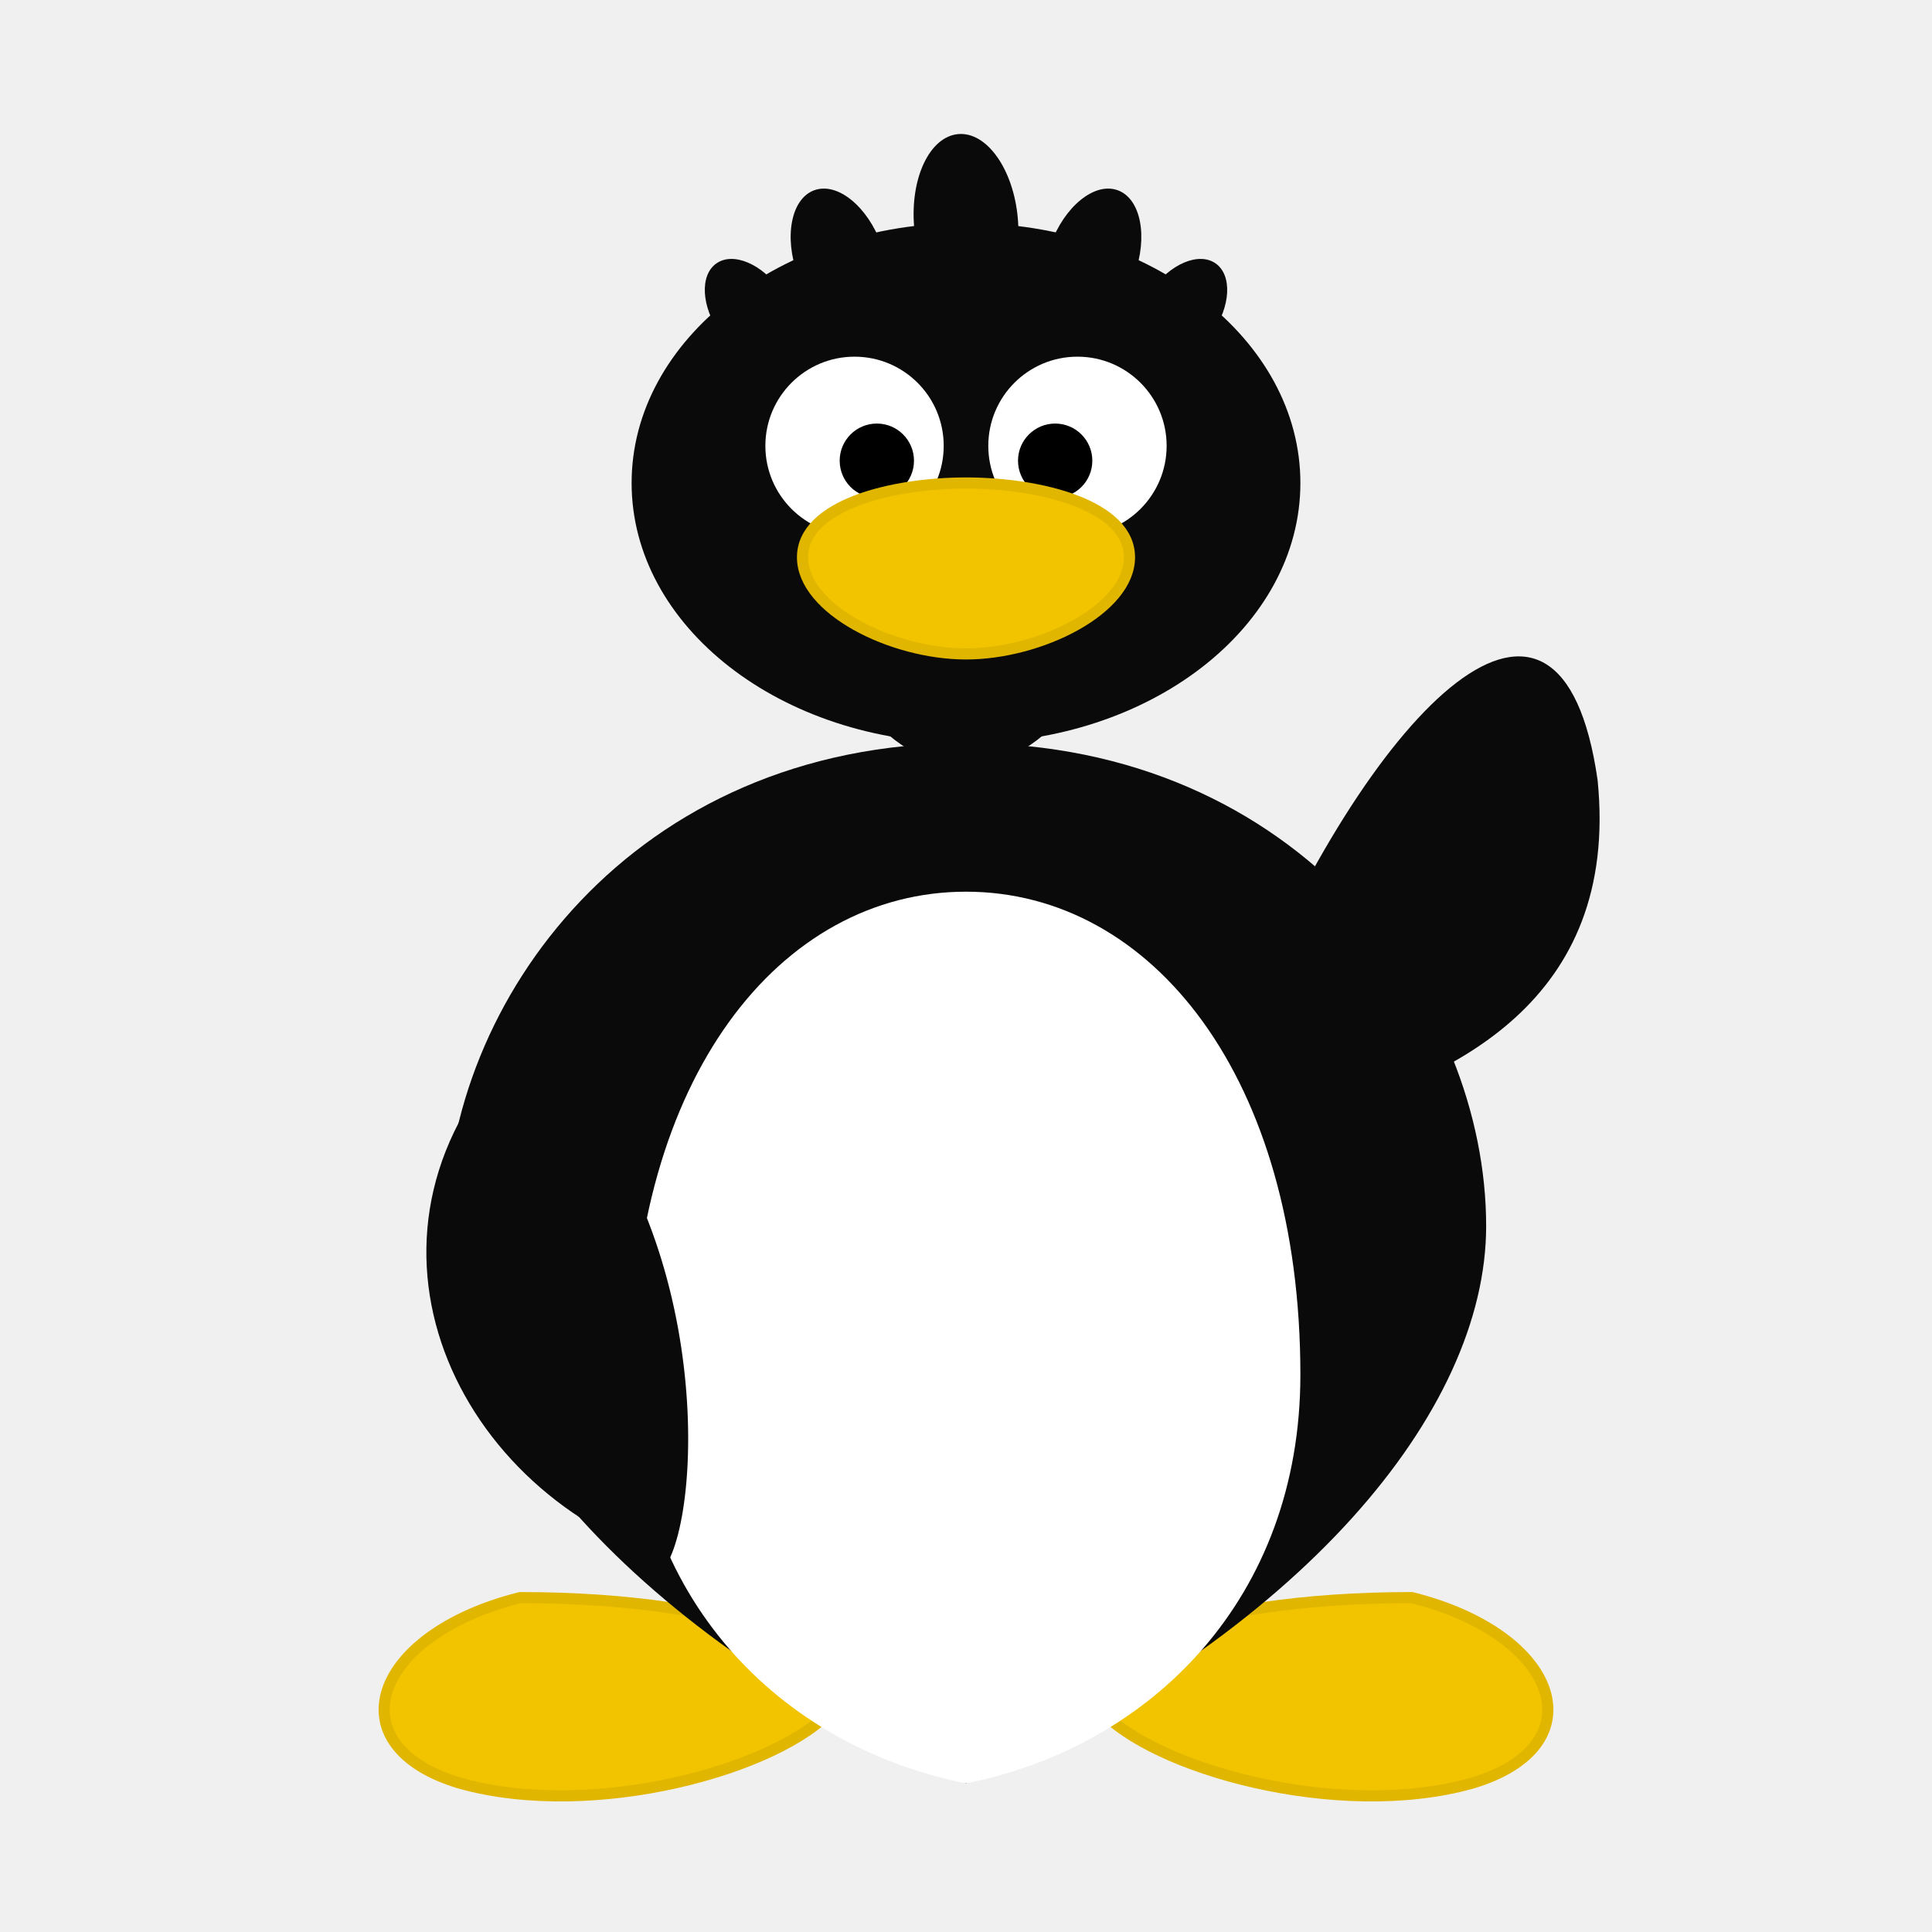
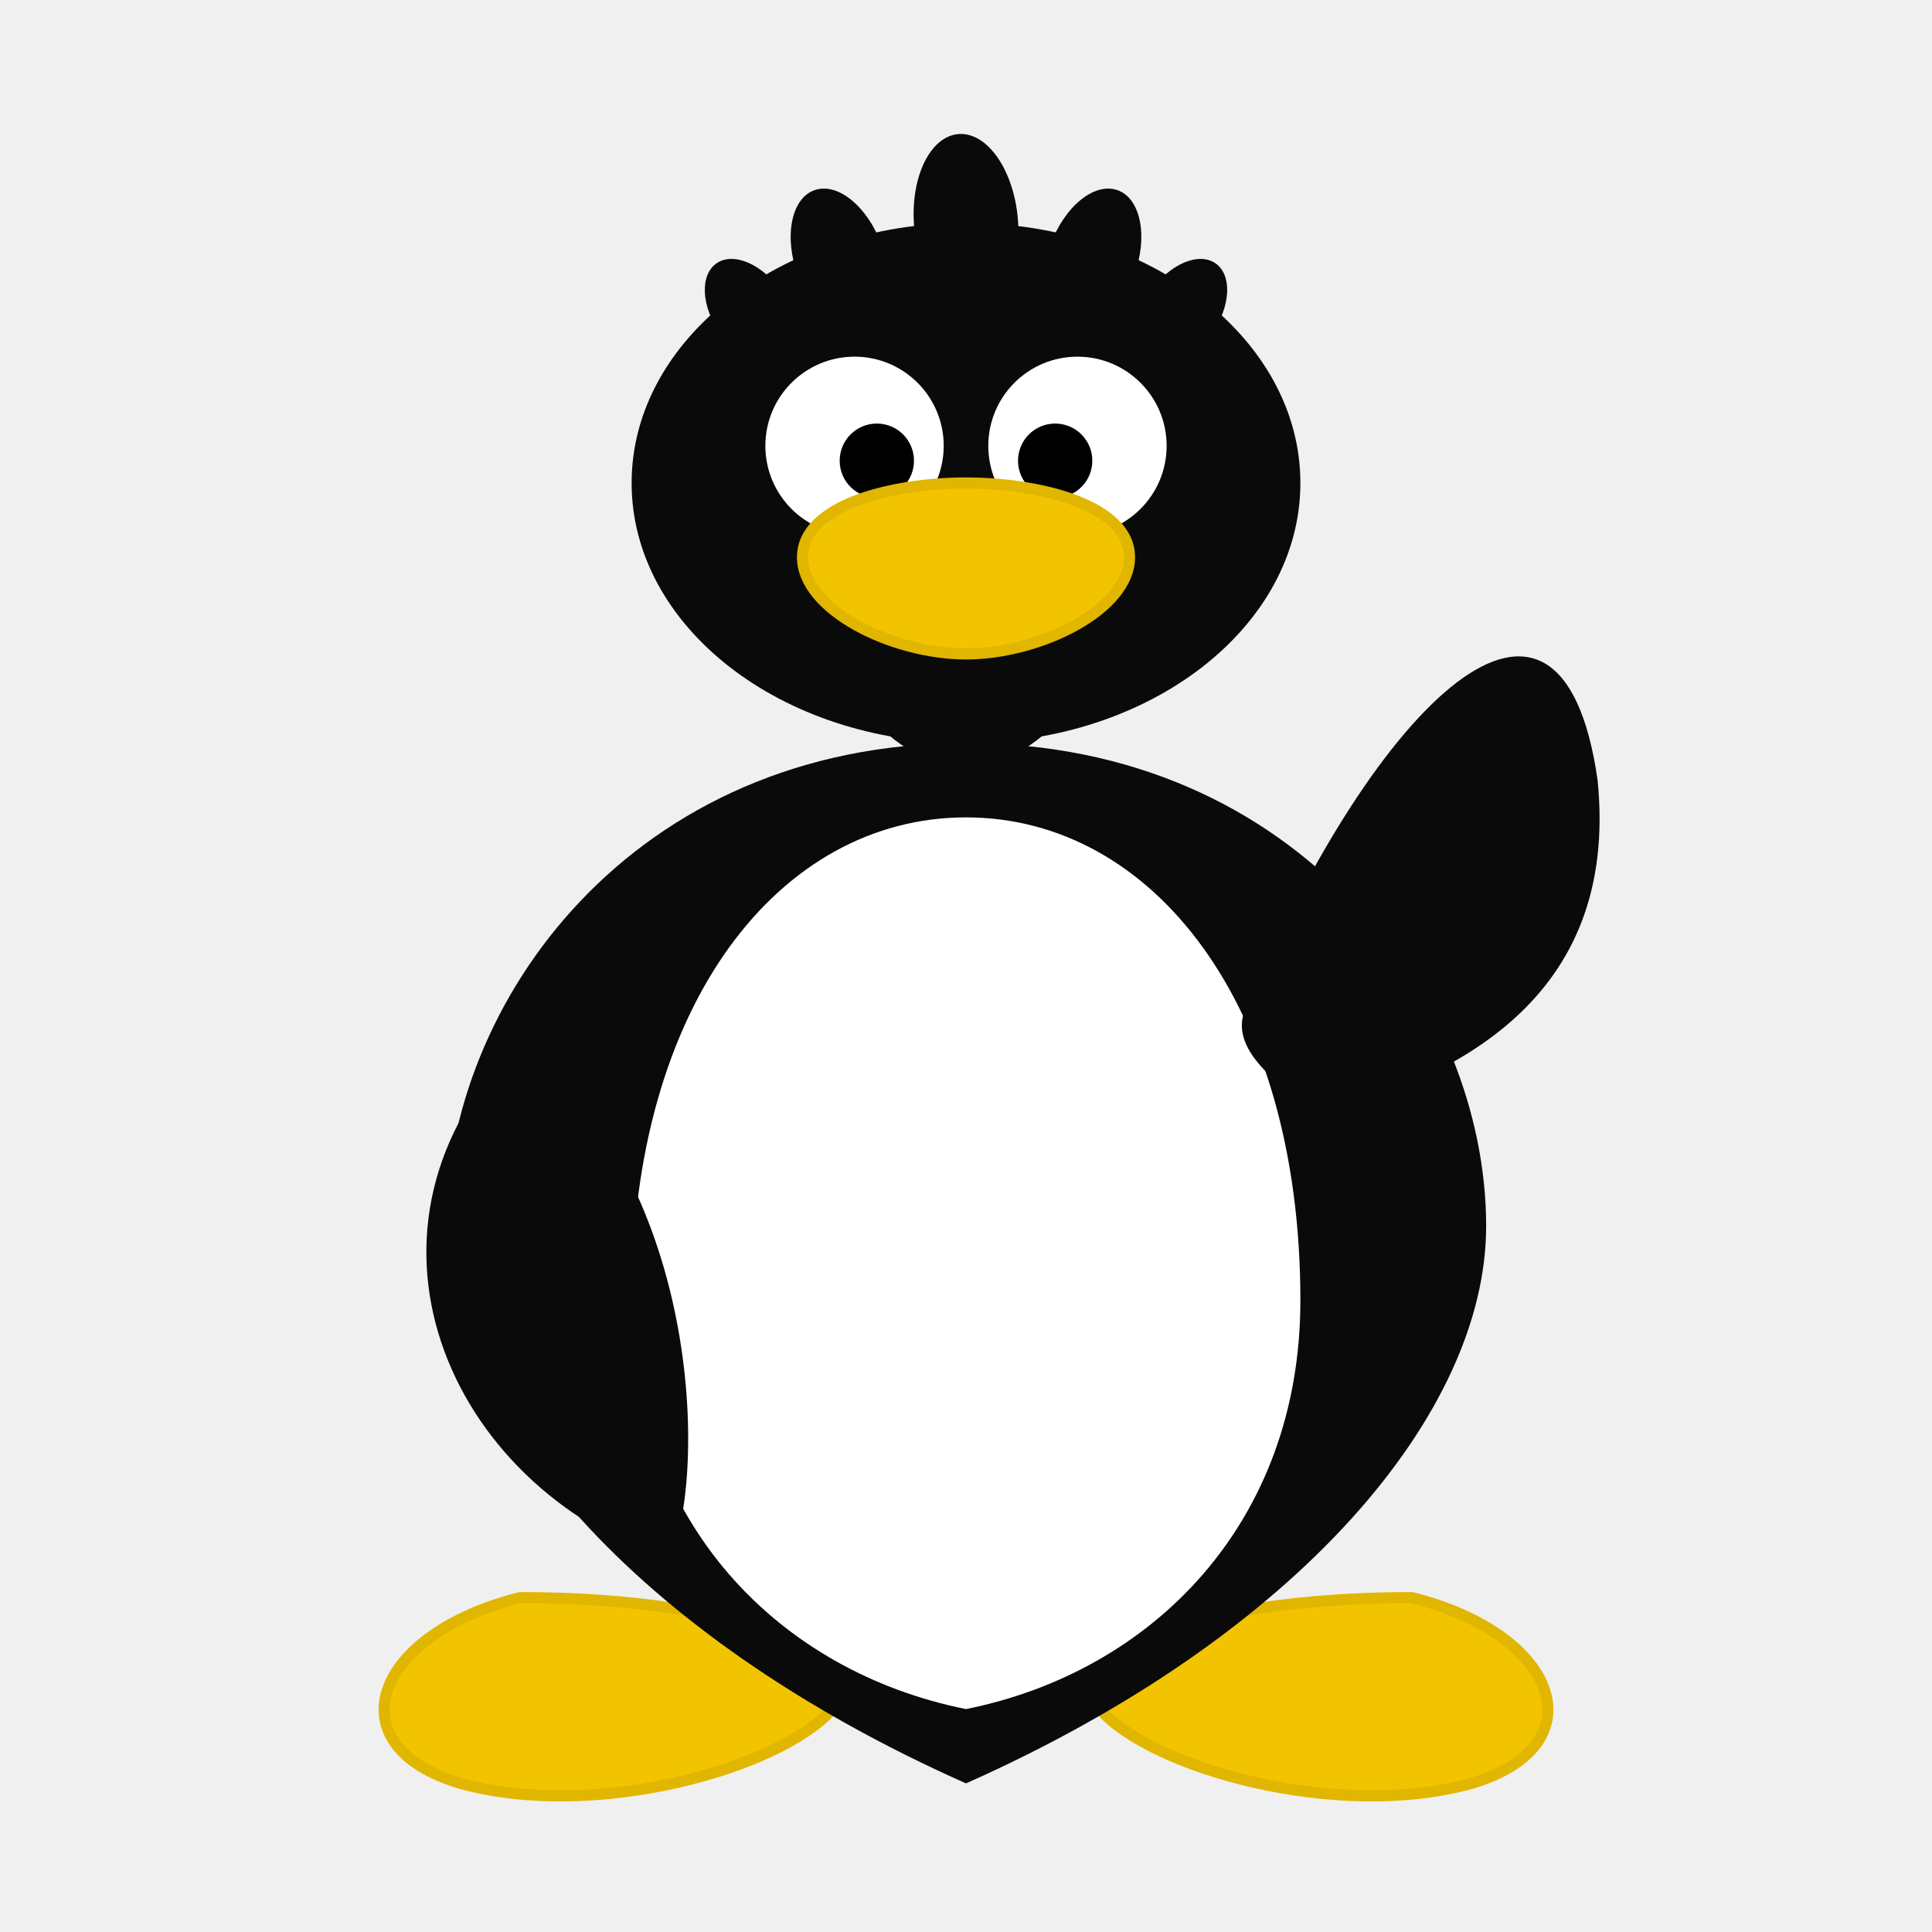
<svg xmlns="http://www.w3.org/2000/svg" width="260" height="260" viewBox="0 0 260 260">
  <rect width="260" height="260" fill="transparent" />
  <g fill="#f2c400" stroke="#e1b600" stroke-width="1.5">
    <path d="M70 215        C50 220, 45 235, 62 240        C80 245, 105 238, 112 230        C118 223, 100 215, 70 215 Z" />
    <path d="M190 215        C210 220, 215 235, 198 240        C180 245, 155 238, 148 230        C142 223, 160 215, 190 215 Z" />
  </g>
  <path d="M130 100        C85 100, 60 135, 60 165        C60 190, 85 220, 130 240        C175 220, 200 190, 200 165        C200 135, 175 100, 130 100 Z" fill="#0a0a0a">
    <animateTransform attributeName="transform" type="translate" values="0 0; 0 -1.5; 0 0" dur="1.2s" repeatCount="indefinite" />
  </path>
  <g transform="translate(0, 10)">
    <ellipse cx="130" cy="65" rx="20" ry="28" fill="#0a0a0a" />
    <g>
      <ellipse cx="130" cy="55" rx="45" ry="35" fill="#0a0a0a" />
      <g fill="#0a0a0a">
        <ellipse cx="130" cy="20" rx="7" ry="12" transform="rotate(-5 130 20)" />
        <ellipse cx="113" cy="25" rx="6" ry="10" transform="rotate(-20 113 25)" />
        <ellipse cx="147" cy="25" rx="6" ry="10" transform="rotate(20 147 25)" />
        <ellipse cx="101" cy="32" rx="5" ry="8" transform="rotate(-35 101 32)" />
        <ellipse cx="159" cy="32" rx="5" ry="8" transform="rotate(35 159 32)" />
      </g>
      <circle cx="115" cy="50" r="12" fill="#ffffff" />
      <circle cx="145" cy="50" r="12" fill="#ffffff" />
      <circle cx="118" cy="52" r="5" fill="#000000" />
      <circle cx="142" cy="52" r="5" fill="#000000" />
      <path d="M108 65          C108 58, 120 55, 130 55          C140 55, 152 58, 152 65          C152 72, 140 78, 130 78          C120 78, 108 72, 108 65 Z" fill="#f2c400" stroke="#e1b600" stroke-width="1.5" />
    </g>
-     <path d="M130 110        C105 110, 85 135, 85 175        C85 205, 105 225, 130 230        C155 225, 175 205, 175 175        C175 135, 155 110, 130 110 Z" fill="#ffffff" />
  </g>
+   <path d="M130 110        C105 110, 85 135, 85 175        C85 205, 105 225, 130 230        C155 225, 175 205, 175 175        C175 135, 155 110, 130 110 Z" fill="#ffffff" />
  <path d="M70 140        C45 165, 60 200, 90 210        C95 200, 95 160, 70 140 Z" fill="#0a0a0a" />
  <g>
    <path d="M168 135          C185 95, 210 70, 215 105          C218 135, 195 145, 178 150          C170 145, 165 140, 168 135 Z" fill="#0a0a0a" />
    <animateTransform attributeName="transform" type="rotate" values="0 170 138; 18 170 138; -10 170 138; 18 170 138; 0 170 138" dur="1.2s" repeatCount="indefinite" />
  </g>
</svg>
